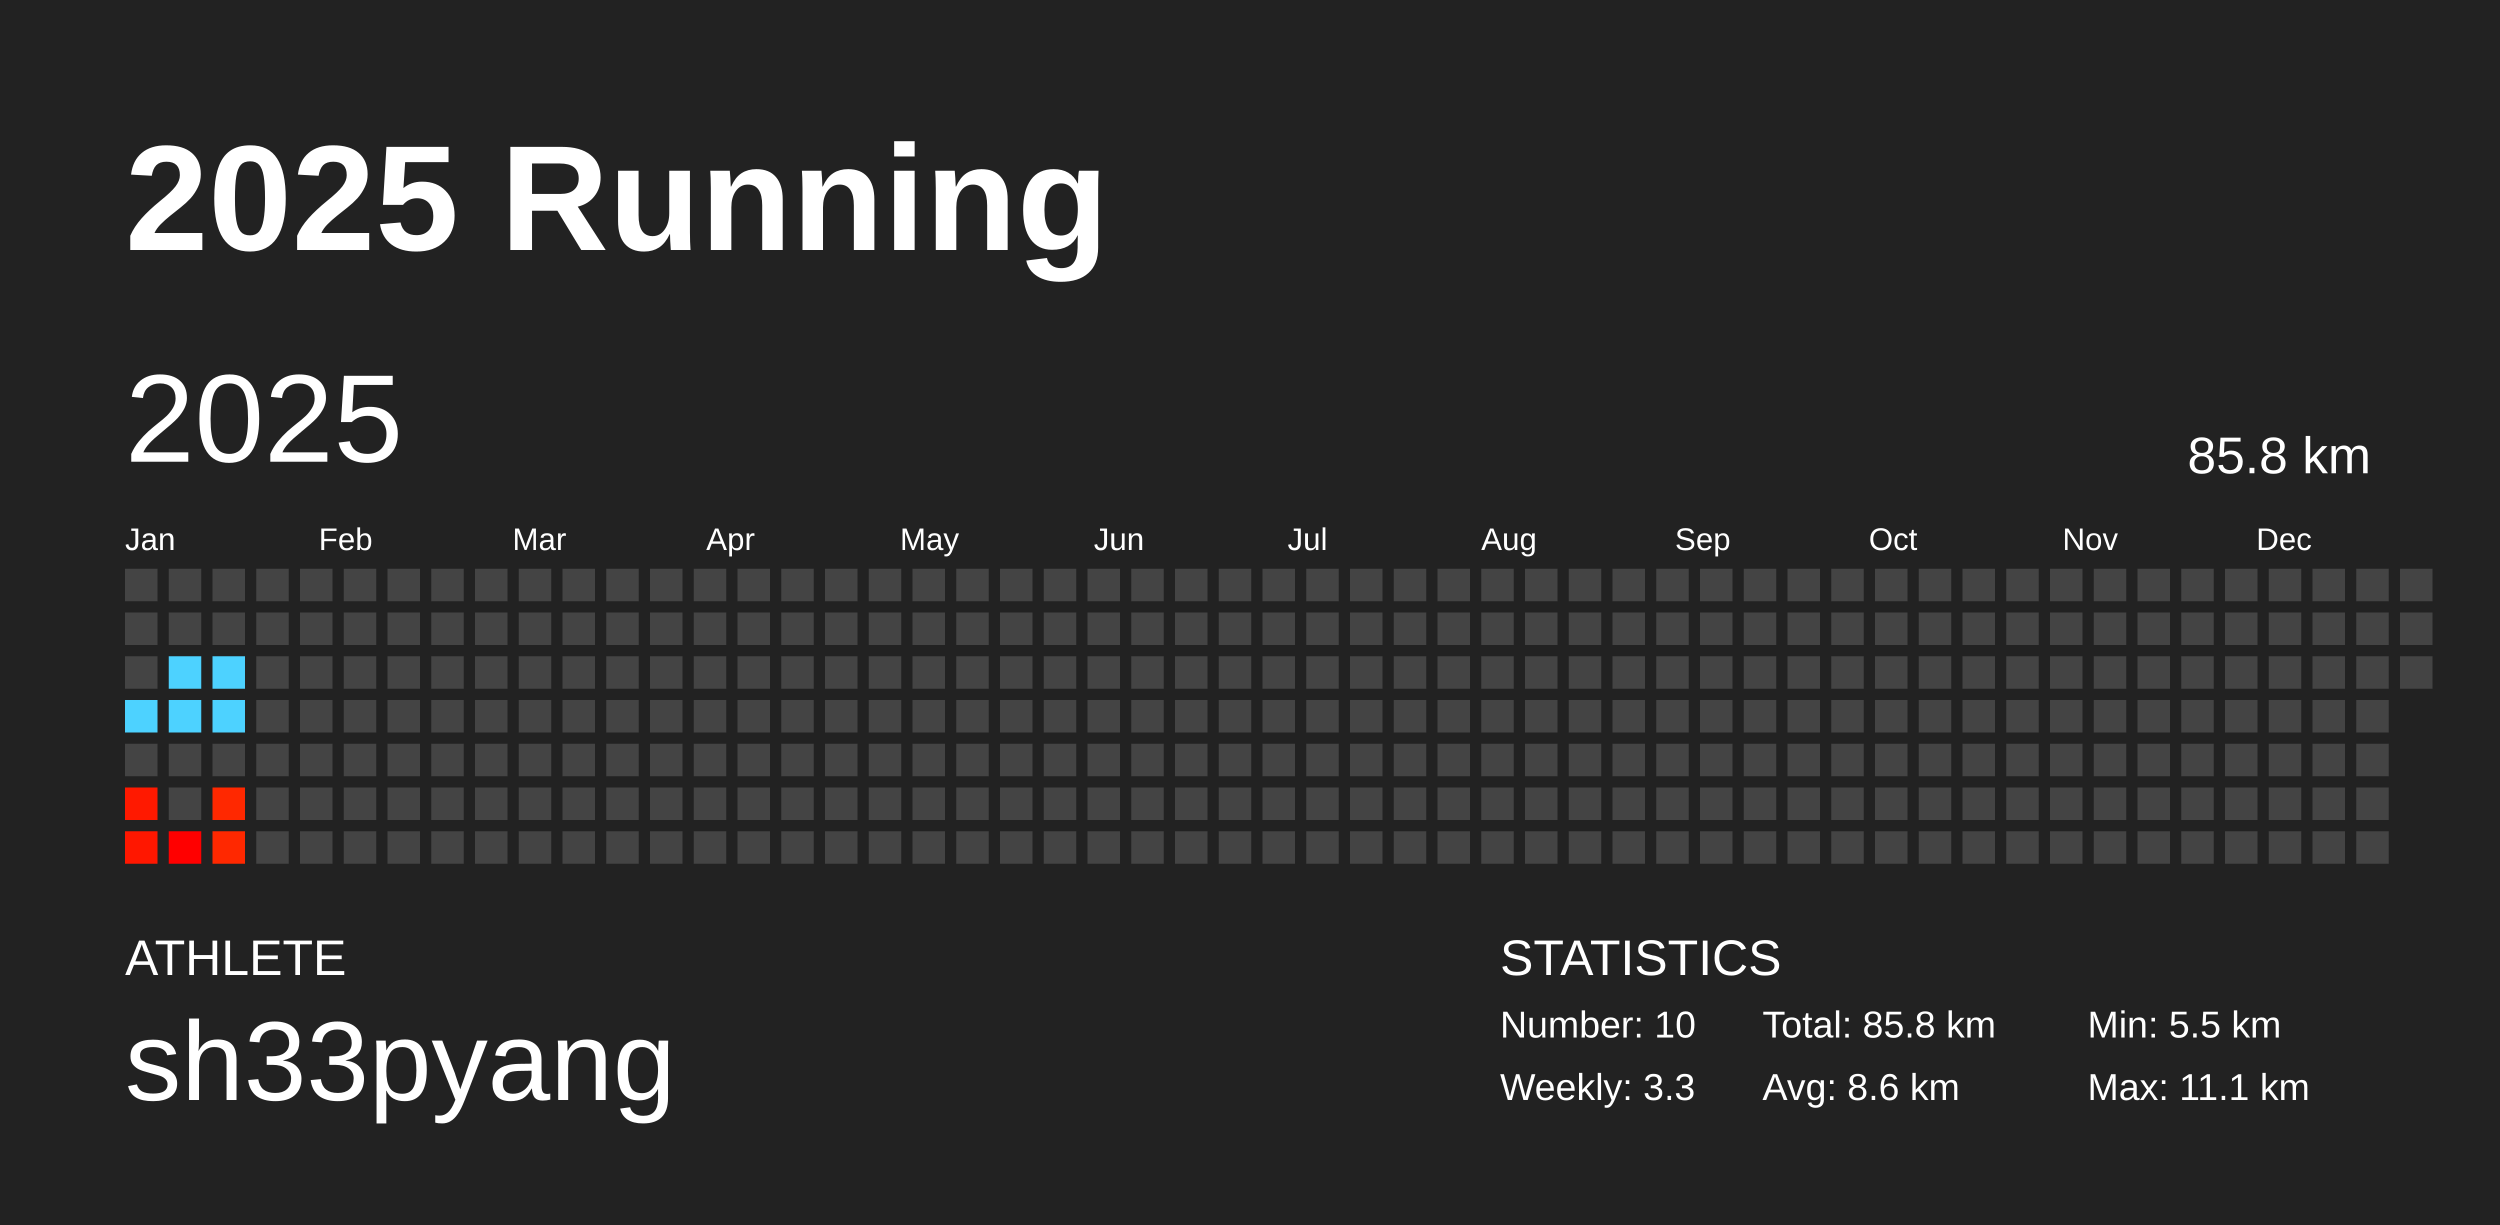
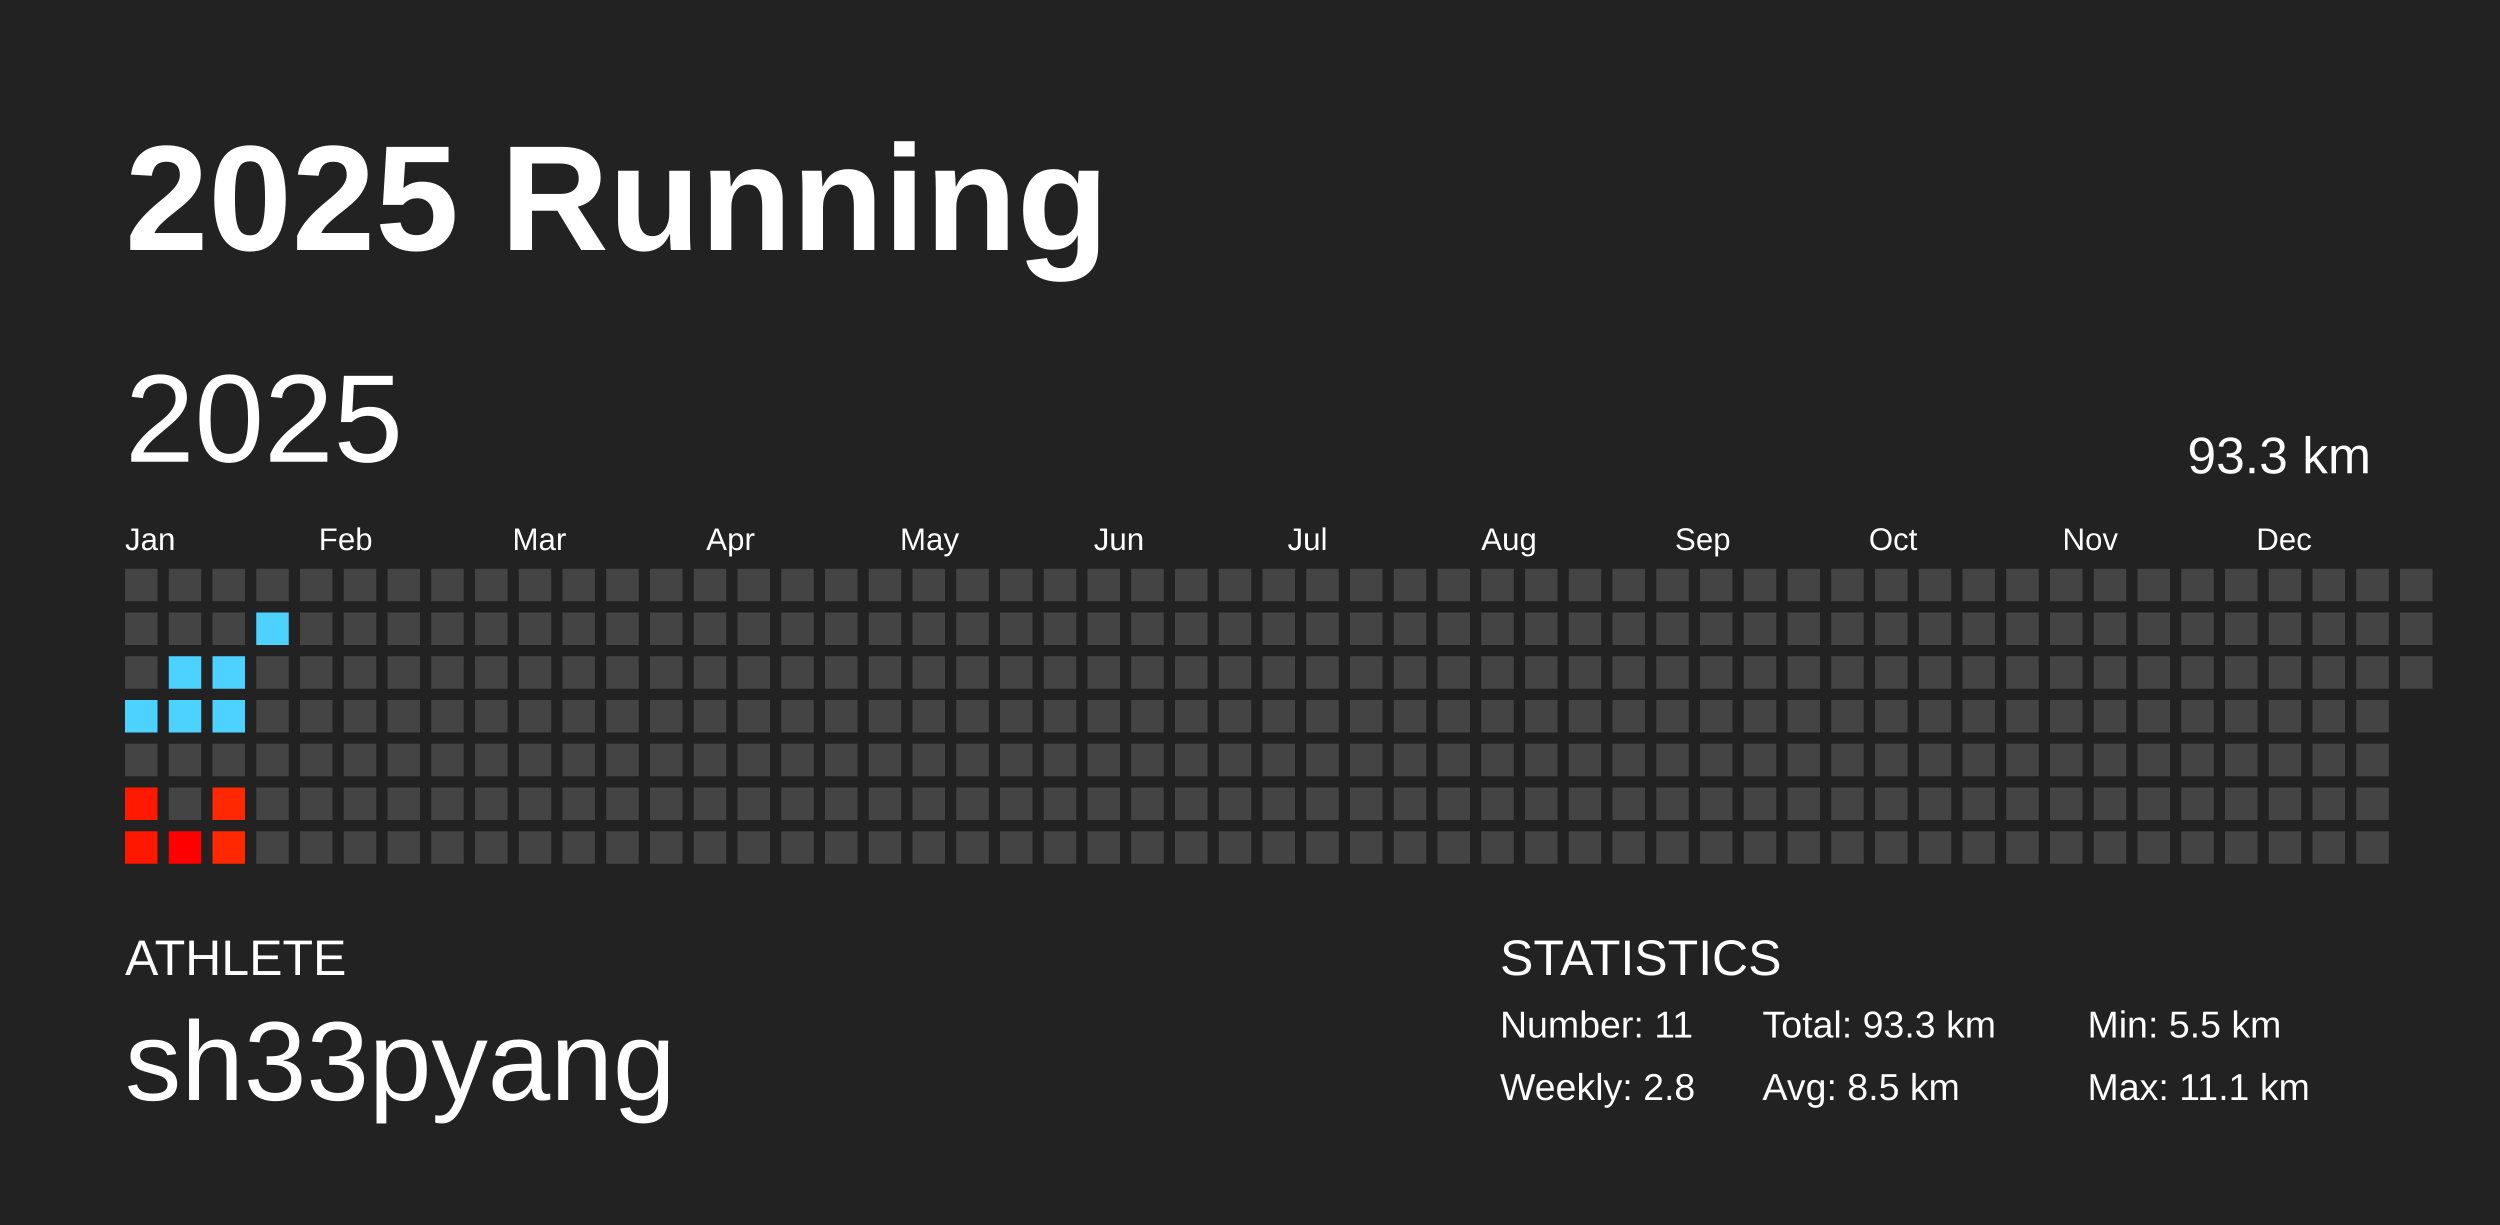
<svg xmlns="http://www.w3.org/2000/svg" baseProfile="full" height="98mm" version="1.1" viewBox="0,0,200,98" width="200mm">
  <defs />
  <rect fill="#222222" height="98" width="200" x="0" y="0" />
  <text fill="#FFFFFF" style="font-size:12px; font-family:Arial; font-weight:bold;" x="10" y="20">2025 Running</text>
  <text fill="#FFFFFF" style="font-size:4px; font-family:Arial" x="10" y="78">ATHLETE</text>
  <text fill="#FFFFFF" style="font-size:9px; font-family:Arial" x="10" y="88">sh33pyang</text>
  <text fill="#FFFFFF" style="font-size:4px; font-family:Arial" x="120" y="78">STATISTICS</text>
-   <text fill="#FFFFFF" style="font-size:3px; font-family:Arial" x="120" y="83">Number: 10</text>
-   <text fill="#FFFFFF" style="font-size:3px; font-family:Arial" x="120" y="88">Weekly: 3.3</text>
-   <text fill="#FFFFFF" style="font-size:3px; font-family:Arial" x="141" y="83">Total: 85.8 km</text>
-   <text fill="#FFFFFF" style="font-size:3px; font-family:Arial" x="141" y="88">Avg: 8.6 km</text>
+   <text fill="#FFFFFF" style="font-size:3px; font-family:Arial" x="120" y="83">Number: 11</text>
+   <text fill="#FFFFFF" style="font-size:3px; font-family:Arial" x="120" y="88">Weekly: 2.8</text>
+   <text fill="#FFFFFF" style="font-size:3px; font-family:Arial" x="141" y="83">Total: 93.3 km</text>
+   <text fill="#FFFFFF" style="font-size:3px; font-family:Arial" x="141" y="88">Avg: 8.5 km</text>
  <text fill="#FFFFFF" style="font-size:3px; font-family:Arial" x="167" y="83">Min: 5.5 km</text>
  <text fill="#FFFFFF" style="font-size:3px; font-family:Arial" x="167" y="88">Max: 11.1 km</text>
  <text dominant-baseline="hanging" fill="#FFFFFF" style="font-size:10.0px; font-family:Arial;" x="10" y="30">2025</text>
-   <text dominant-baseline="hanging" fill="#FFFFFF" style="font-size:4.125px; font-family:Arial;" x="175" y="35">85.8 km</text>
+   <text dominant-baseline="hanging" fill="#FFFFFF" style="font-size:4.125px; font-family:Arial;" x="175" y="35">93.3 km</text>
  <text fill="#FFFFFF" style="font-size:2.5px; font-family:Arial" x="10.0" y="44">Jan</text>
  <text fill="#FFFFFF" style="font-size:2.5px; font-family:Arial" x="25.5" y="44">Feb</text>
  <text fill="#FFFFFF" style="font-size:2.5px; font-family:Arial" x="41.0" y="44">Mar</text>
  <text fill="#FFFFFF" style="font-size:2.5px; font-family:Arial" x="56.5" y="44">Apr</text>
  <text fill="#FFFFFF" style="font-size:2.5px; font-family:Arial" x="72.0" y="44">May</text>
  <text fill="#FFFFFF" style="font-size:2.5px; font-family:Arial" x="87.5" y="44">Jun</text>
  <text fill="#FFFFFF" style="font-size:2.5px; font-family:Arial" x="103.0" y="44">Jul</text>
  <text fill="#FFFFFF" style="font-size:2.5px; font-family:Arial" x="118.5" y="44">Aug</text>
  <text fill="#FFFFFF" style="font-size:2.5px; font-family:Arial" x="134.0" y="44">Sep</text>
  <text fill="#FFFFFF" style="font-size:2.5px; font-family:Arial" x="149.5" y="44">Oct</text>
  <text fill="#FFFFFF" style="font-size:2.5px; font-family:Arial" x="165.0" y="44">Nov</text>
  <text fill="#FFFFFF" style="font-size:2.5px; font-family:Arial" x="180.5" y="44">Dec</text>
  <rect fill="#444444" height="2.6" width="2.6" x="10.0" y="45.5" />
  <rect fill="#444444" height="2.6" width="2.6" x="10.0" y="49.0" />
  <rect fill="#444444" height="2.6" width="2.6" x="10.0" y="52.5" />
  <rect fill="#4dd2ff" height="2.6" width="2.6" x="10.0" y="56.0" />
  <rect fill="#444444" height="2.6" width="2.6" x="10.0" y="59.5" />
  <rect fill="#ff1900" height="2.6" width="2.6" x="10.0" y="63.0" />
  <rect fill="#ff1700" height="2.6" width="2.6" x="10.0" y="66.5" />
  <rect fill="#444444" height="2.6" width="2.6" x="13.5" y="45.5" />
  <rect fill="#444444" height="2.6" width="2.6" x="13.5" y="49.0" />
  <rect fill="#4dd2ff" height="2.6" width="2.6" x="13.5" y="52.5" />
  <rect fill="#4dd2ff" height="2.6" width="2.6" x="13.5" y="56.0" />
  <rect fill="#444444" height="2.6" width="2.6" x="13.5" y="59.5" />
  <rect fill="#444444" height="2.6" width="2.6" x="13.5" y="63.0" />
  <rect fill="#ff0000" height="2.6" width="2.6" x="13.5" y="66.5" />
  <rect fill="#444444" height="2.6" width="2.6" x="17.0" y="45.5" />
  <rect fill="#444444" height="2.6" width="2.6" x="17.0" y="49.0" />
  <rect fill="#4dd2ff" height="2.6" width="2.6" x="17.0" y="52.5" />
  <rect fill="#4dd2ff" height="2.6" width="2.6" x="17.0" y="56.0" />
  <rect fill="#444444" height="2.6" width="2.6" x="17.0" y="59.5" />
  <rect fill="#ff2800" height="2.6" width="2.6" x="17.0" y="63.0" />
  <rect fill="#ff2800" height="2.6" width="2.6" x="17.0" y="66.5" />
  <rect fill="#444444" height="2.6" width="2.6" x="20.5" y="45.5" />
-   <rect fill="#444444" height="2.6" width="2.6" x="20.5" y="49.0" />
+   <rect fill="#4dd2ff" height="2.6" width="2.6" x="20.5" y="49.0" />
  <rect fill="#444444" height="2.6" width="2.6" x="20.5" y="52.5" />
  <rect fill="#444444" height="2.6" width="2.6" x="20.5" y="56.0" />
  <rect fill="#444444" height="2.6" width="2.6" x="20.5" y="59.5" />
  <rect fill="#444444" height="2.6" width="2.6" x="20.5" y="63.0" />
  <rect fill="#444444" height="2.6" width="2.6" x="20.5" y="66.5" />
  <rect fill="#444444" height="2.6" width="2.6" x="24.0" y="45.5" />
  <rect fill="#444444" height="2.6" width="2.6" x="24.0" y="49.0" />
  <rect fill="#444444" height="2.6" width="2.6" x="24.0" y="52.5" />
  <rect fill="#444444" height="2.6" width="2.6" x="24.0" y="56.0" />
  <rect fill="#444444" height="2.6" width="2.6" x="24.0" y="59.5" />
  <rect fill="#444444" height="2.6" width="2.6" x="24.0" y="63.0" />
  <rect fill="#444444" height="2.6" width="2.6" x="24.0" y="66.5" />
  <rect fill="#444444" height="2.6" width="2.6" x="27.5" y="45.5" />
  <rect fill="#444444" height="2.6" width="2.6" x="27.5" y="49.0" />
  <rect fill="#444444" height="2.6" width="2.6" x="27.5" y="52.5" />
  <rect fill="#444444" height="2.6" width="2.6" x="27.5" y="56.0" />
  <rect fill="#444444" height="2.6" width="2.6" x="27.5" y="59.5" />
  <rect fill="#444444" height="2.6" width="2.6" x="27.5" y="63.0" />
  <rect fill="#444444" height="2.6" width="2.6" x="27.5" y="66.5" />
  <rect fill="#444444" height="2.6" width="2.6" x="31.0" y="45.5" />
  <rect fill="#444444" height="2.6" width="2.6" x="31.0" y="49.0" />
  <rect fill="#444444" height="2.6" width="2.6" x="31.0" y="52.5" />
  <rect fill="#444444" height="2.6" width="2.6" x="31.0" y="56.0" />
  <rect fill="#444444" height="2.6" width="2.6" x="31.0" y="59.5" />
  <rect fill="#444444" height="2.6" width="2.6" x="31.0" y="63.0" />
  <rect fill="#444444" height="2.6" width="2.6" x="31.0" y="66.5" />
  <rect fill="#444444" height="2.6" width="2.6" x="34.5" y="45.5" />
  <rect fill="#444444" height="2.6" width="2.6" x="34.5" y="49.0" />
  <rect fill="#444444" height="2.6" width="2.6" x="34.5" y="52.5" />
  <rect fill="#444444" height="2.6" width="2.6" x="34.5" y="56.0" />
  <rect fill="#444444" height="2.6" width="2.6" x="34.5" y="59.5" />
  <rect fill="#444444" height="2.6" width="2.6" x="34.5" y="63.0" />
  <rect fill="#444444" height="2.6" width="2.6" x="34.5" y="66.5" />
  <rect fill="#444444" height="2.6" width="2.6" x="38.0" y="45.5" />
  <rect fill="#444444" height="2.6" width="2.6" x="38.0" y="49.0" />
  <rect fill="#444444" height="2.6" width="2.6" x="38.0" y="52.5" />
  <rect fill="#444444" height="2.6" width="2.6" x="38.0" y="56.0" />
  <rect fill="#444444" height="2.6" width="2.6" x="38.0" y="59.5" />
  <rect fill="#444444" height="2.6" width="2.6" x="38.0" y="63.0" />
  <rect fill="#444444" height="2.6" width="2.6" x="38.0" y="66.5" />
  <rect fill="#444444" height="2.6" width="2.6" x="41.5" y="45.5" />
  <rect fill="#444444" height="2.6" width="2.6" x="41.5" y="49.0" />
  <rect fill="#444444" height="2.6" width="2.6" x="41.5" y="52.5" />
  <rect fill="#444444" height="2.6" width="2.6" x="41.5" y="56.0" />
  <rect fill="#444444" height="2.6" width="2.6" x="41.5" y="59.5" />
  <rect fill="#444444" height="2.6" width="2.6" x="41.5" y="63.0" />
  <rect fill="#444444" height="2.6" width="2.6" x="41.5" y="66.5" />
  <rect fill="#444444" height="2.6" width="2.6" x="45.0" y="45.5" />
  <rect fill="#444444" height="2.6" width="2.6" x="45.0" y="49.0" />
  <rect fill="#444444" height="2.6" width="2.6" x="45.0" y="52.5" />
  <rect fill="#444444" height="2.6" width="2.6" x="45.0" y="56.0" />
  <rect fill="#444444" height="2.6" width="2.6" x="45.0" y="59.5" />
  <rect fill="#444444" height="2.6" width="2.6" x="45.0" y="63.0" />
  <rect fill="#444444" height="2.6" width="2.6" x="45.0" y="66.5" />
  <rect fill="#444444" height="2.6" width="2.6" x="48.5" y="45.5" />
  <rect fill="#444444" height="2.6" width="2.6" x="48.5" y="49.0" />
  <rect fill="#444444" height="2.6" width="2.6" x="48.5" y="52.5" />
  <rect fill="#444444" height="2.6" width="2.6" x="48.5" y="56.0" />
  <rect fill="#444444" height="2.6" width="2.6" x="48.5" y="59.5" />
  <rect fill="#444444" height="2.6" width="2.6" x="48.5" y="63.0" />
  <rect fill="#444444" height="2.6" width="2.6" x="48.5" y="66.5" />
  <rect fill="#444444" height="2.6" width="2.6" x="52.0" y="45.5" />
  <rect fill="#444444" height="2.6" width="2.6" x="52.0" y="49.0" />
  <rect fill="#444444" height="2.6" width="2.6" x="52.0" y="52.5" />
  <rect fill="#444444" height="2.6" width="2.6" x="52.0" y="56.0" />
  <rect fill="#444444" height="2.6" width="2.6" x="52.0" y="59.5" />
  <rect fill="#444444" height="2.6" width="2.6" x="52.0" y="63.0" />
  <rect fill="#444444" height="2.6" width="2.6" x="52.0" y="66.5" />
  <rect fill="#444444" height="2.6" width="2.6" x="55.5" y="45.5" />
  <rect fill="#444444" height="2.6" width="2.6" x="55.5" y="49.0" />
  <rect fill="#444444" height="2.6" width="2.6" x="55.5" y="52.5" />
  <rect fill="#444444" height="2.6" width="2.6" x="55.5" y="56.0" />
  <rect fill="#444444" height="2.6" width="2.6" x="55.5" y="59.5" />
  <rect fill="#444444" height="2.6" width="2.6" x="55.5" y="63.0" />
  <rect fill="#444444" height="2.6" width="2.6" x="55.5" y="66.5" />
  <rect fill="#444444" height="2.6" width="2.6" x="59.0" y="45.5" />
  <rect fill="#444444" height="2.6" width="2.6" x="59.0" y="49.0" />
  <rect fill="#444444" height="2.6" width="2.6" x="59.0" y="52.5" />
  <rect fill="#444444" height="2.6" width="2.6" x="59.0" y="56.0" />
  <rect fill="#444444" height="2.6" width="2.6" x="59.0" y="59.5" />
  <rect fill="#444444" height="2.6" width="2.6" x="59.0" y="63.0" />
  <rect fill="#444444" height="2.6" width="2.6" x="59.0" y="66.5" />
  <rect fill="#444444" height="2.6" width="2.6" x="62.5" y="45.5" />
  <rect fill="#444444" height="2.6" width="2.6" x="62.5" y="49.0" />
  <rect fill="#444444" height="2.6" width="2.6" x="62.5" y="52.5" />
  <rect fill="#444444" height="2.6" width="2.6" x="62.5" y="56.0" />
  <rect fill="#444444" height="2.6" width="2.6" x="62.5" y="59.5" />
  <rect fill="#444444" height="2.6" width="2.6" x="62.5" y="63.0" />
  <rect fill="#444444" height="2.6" width="2.6" x="62.5" y="66.5" />
  <rect fill="#444444" height="2.6" width="2.6" x="66.0" y="45.5" />
  <rect fill="#444444" height="2.6" width="2.6" x="66.0" y="49.0" />
  <rect fill="#444444" height="2.6" width="2.6" x="66.0" y="52.5" />
  <rect fill="#444444" height="2.6" width="2.6" x="66.0" y="56.0" />
  <rect fill="#444444" height="2.6" width="2.6" x="66.0" y="59.5" />
  <rect fill="#444444" height="2.6" width="2.6" x="66.0" y="63.0" />
  <rect fill="#444444" height="2.6" width="2.6" x="66.0" y="66.5" />
  <rect fill="#444444" height="2.6" width="2.6" x="69.5" y="45.5" />
  <rect fill="#444444" height="2.6" width="2.6" x="69.5" y="49.0" />
  <rect fill="#444444" height="2.6" width="2.6" x="69.5" y="52.5" />
  <rect fill="#444444" height="2.6" width="2.6" x="69.5" y="56.0" />
  <rect fill="#444444" height="2.6" width="2.6" x="69.5" y="59.5" />
  <rect fill="#444444" height="2.6" width="2.6" x="69.5" y="63.0" />
  <rect fill="#444444" height="2.6" width="2.6" x="69.5" y="66.5" />
  <rect fill="#444444" height="2.6" width="2.6" x="73.0" y="45.5" />
  <rect fill="#444444" height="2.6" width="2.6" x="73.0" y="49.0" />
  <rect fill="#444444" height="2.6" width="2.6" x="73.0" y="52.5" />
  <rect fill="#444444" height="2.6" width="2.6" x="73.0" y="56.0" />
  <rect fill="#444444" height="2.6" width="2.6" x="73.0" y="59.5" />
  <rect fill="#444444" height="2.6" width="2.6" x="73.0" y="63.0" />
  <rect fill="#444444" height="2.6" width="2.6" x="73.0" y="66.5" />
  <rect fill="#444444" height="2.6" width="2.6" x="76.5" y="45.5" />
  <rect fill="#444444" height="2.6" width="2.6" x="76.5" y="49.0" />
  <rect fill="#444444" height="2.6" width="2.6" x="76.5" y="52.5" />
  <rect fill="#444444" height="2.6" width="2.6" x="76.5" y="56.0" />
  <rect fill="#444444" height="2.6" width="2.6" x="76.5" y="59.5" />
  <rect fill="#444444" height="2.6" width="2.6" x="76.5" y="63.0" />
  <rect fill="#444444" height="2.6" width="2.6" x="76.5" y="66.5" />
  <rect fill="#444444" height="2.6" width="2.6" x="80.0" y="45.5" />
  <rect fill="#444444" height="2.6" width="2.6" x="80.0" y="49.0" />
  <rect fill="#444444" height="2.6" width="2.6" x="80.0" y="52.5" />
  <rect fill="#444444" height="2.6" width="2.6" x="80.0" y="56.0" />
  <rect fill="#444444" height="2.6" width="2.6" x="80.0" y="59.5" />
  <rect fill="#444444" height="2.6" width="2.6" x="80.0" y="63.0" />
  <rect fill="#444444" height="2.6" width="2.6" x="80.0" y="66.5" />
  <rect fill="#444444" height="2.6" width="2.6" x="83.5" y="45.5" />
  <rect fill="#444444" height="2.6" width="2.6" x="83.5" y="49.0" />
  <rect fill="#444444" height="2.6" width="2.6" x="83.5" y="52.5" />
  <rect fill="#444444" height="2.6" width="2.6" x="83.5" y="56.0" />
  <rect fill="#444444" height="2.6" width="2.6" x="83.5" y="59.5" />
  <rect fill="#444444" height="2.6" width="2.6" x="83.5" y="63.0" />
  <rect fill="#444444" height="2.6" width="2.6" x="83.5" y="66.5" />
  <rect fill="#444444" height="2.6" width="2.6" x="87.0" y="45.5" />
  <rect fill="#444444" height="2.6" width="2.6" x="87.0" y="49.0" />
  <rect fill="#444444" height="2.6" width="2.6" x="87.0" y="52.5" />
  <rect fill="#444444" height="2.6" width="2.6" x="87.0" y="56.0" />
  <rect fill="#444444" height="2.6" width="2.6" x="87.0" y="59.5" />
  <rect fill="#444444" height="2.6" width="2.6" x="87.0" y="63.0" />
  <rect fill="#444444" height="2.6" width="2.6" x="87.0" y="66.5" />
  <rect fill="#444444" height="2.6" width="2.6" x="90.5" y="45.5" />
  <rect fill="#444444" height="2.6" width="2.6" x="90.5" y="49.0" />
  <rect fill="#444444" height="2.6" width="2.6" x="90.5" y="52.5" />
  <rect fill="#444444" height="2.6" width="2.6" x="90.5" y="56.0" />
  <rect fill="#444444" height="2.6" width="2.6" x="90.5" y="59.5" />
  <rect fill="#444444" height="2.6" width="2.6" x="90.5" y="63.0" />
  <rect fill="#444444" height="2.6" width="2.6" x="90.5" y="66.5" />
  <rect fill="#444444" height="2.6" width="2.6" x="94.0" y="45.5" />
  <rect fill="#444444" height="2.6" width="2.6" x="94.0" y="49.0" />
  <rect fill="#444444" height="2.6" width="2.6" x="94.0" y="52.5" />
  <rect fill="#444444" height="2.6" width="2.6" x="94.0" y="56.0" />
  <rect fill="#444444" height="2.6" width="2.6" x="94.0" y="59.5" />
  <rect fill="#444444" height="2.6" width="2.6" x="94.0" y="63.0" />
  <rect fill="#444444" height="2.6" width="2.6" x="94.0" y="66.5" />
  <rect fill="#444444" height="2.6" width="2.6" x="97.5" y="45.5" />
  <rect fill="#444444" height="2.6" width="2.6" x="97.5" y="49.0" />
  <rect fill="#444444" height="2.6" width="2.6" x="97.5" y="52.5" />
  <rect fill="#444444" height="2.6" width="2.6" x="97.5" y="56.0" />
  <rect fill="#444444" height="2.6" width="2.6" x="97.5" y="59.5" />
  <rect fill="#444444" height="2.6" width="2.6" x="97.5" y="63.0" />
  <rect fill="#444444" height="2.6" width="2.6" x="97.5" y="66.5" />
  <rect fill="#444444" height="2.6" width="2.6" x="101.0" y="45.5" />
  <rect fill="#444444" height="2.6" width="2.6" x="101.0" y="49.0" />
  <rect fill="#444444" height="2.6" width="2.6" x="101.0" y="52.5" />
  <rect fill="#444444" height="2.6" width="2.6" x="101.0" y="56.0" />
  <rect fill="#444444" height="2.6" width="2.6" x="101.0" y="59.5" />
  <rect fill="#444444" height="2.6" width="2.6" x="101.0" y="63.0" />
  <rect fill="#444444" height="2.6" width="2.6" x="101.0" y="66.5" />
  <rect fill="#444444" height="2.6" width="2.6" x="104.5" y="45.5" />
  <rect fill="#444444" height="2.6" width="2.6" x="104.5" y="49.0" />
  <rect fill="#444444" height="2.6" width="2.6" x="104.5" y="52.5" />
  <rect fill="#444444" height="2.6" width="2.6" x="104.5" y="56.0" />
  <rect fill="#444444" height="2.6" width="2.6" x="104.5" y="59.5" />
  <rect fill="#444444" height="2.6" width="2.6" x="104.5" y="63.0" />
  <rect fill="#444444" height="2.6" width="2.6" x="104.5" y="66.5" />
  <rect fill="#444444" height="2.6" width="2.6" x="108.0" y="45.5" />
  <rect fill="#444444" height="2.6" width="2.6" x="108.0" y="49.0" />
  <rect fill="#444444" height="2.6" width="2.6" x="108.0" y="52.5" />
  <rect fill="#444444" height="2.6" width="2.6" x="108.0" y="56.0" />
  <rect fill="#444444" height="2.6" width="2.6" x="108.0" y="59.5" />
  <rect fill="#444444" height="2.6" width="2.6" x="108.0" y="63.0" />
  <rect fill="#444444" height="2.6" width="2.6" x="108.0" y="66.5" />
  <rect fill="#444444" height="2.6" width="2.6" x="111.5" y="45.5" />
  <rect fill="#444444" height="2.6" width="2.6" x="111.5" y="49.0" />
  <rect fill="#444444" height="2.6" width="2.6" x="111.5" y="52.5" />
  <rect fill="#444444" height="2.6" width="2.6" x="111.5" y="56.0" />
  <rect fill="#444444" height="2.6" width="2.6" x="111.5" y="59.5" />
  <rect fill="#444444" height="2.6" width="2.6" x="111.5" y="63.0" />
  <rect fill="#444444" height="2.6" width="2.6" x="111.5" y="66.5" />
  <rect fill="#444444" height="2.6" width="2.6" x="115.0" y="45.5" />
  <rect fill="#444444" height="2.6" width="2.6" x="115.0" y="49.0" />
  <rect fill="#444444" height="2.6" width="2.6" x="115.0" y="52.5" />
  <rect fill="#444444" height="2.6" width="2.6" x="115.0" y="56.0" />
  <rect fill="#444444" height="2.6" width="2.6" x="115.0" y="59.5" />
  <rect fill="#444444" height="2.6" width="2.6" x="115.0" y="63.0" />
  <rect fill="#444444" height="2.6" width="2.6" x="115.0" y="66.5" />
  <rect fill="#444444" height="2.6" width="2.6" x="118.5" y="45.5" />
  <rect fill="#444444" height="2.6" width="2.6" x="118.5" y="49.0" />
  <rect fill="#444444" height="2.6" width="2.6" x="118.5" y="52.5" />
  <rect fill="#444444" height="2.6" width="2.6" x="118.5" y="56.0" />
  <rect fill="#444444" height="2.6" width="2.6" x="118.5" y="59.5" />
  <rect fill="#444444" height="2.6" width="2.6" x="118.5" y="63.0" />
  <rect fill="#444444" height="2.6" width="2.6" x="118.5" y="66.5" />
  <rect fill="#444444" height="2.6" width="2.6" x="122.0" y="45.5" />
  <rect fill="#444444" height="2.6" width="2.6" x="122.0" y="49.0" />
  <rect fill="#444444" height="2.6" width="2.6" x="122.0" y="52.5" />
  <rect fill="#444444" height="2.6" width="2.6" x="122.0" y="56.0" />
  <rect fill="#444444" height="2.6" width="2.6" x="122.0" y="59.5" />
  <rect fill="#444444" height="2.6" width="2.6" x="122.0" y="63.0" />
  <rect fill="#444444" height="2.6" width="2.6" x="122.0" y="66.5" />
  <rect fill="#444444" height="2.6" width="2.6" x="125.5" y="45.5" />
  <rect fill="#444444" height="2.6" width="2.6" x="125.5" y="49.0" />
  <rect fill="#444444" height="2.6" width="2.6" x="125.5" y="52.5" />
  <rect fill="#444444" height="2.6" width="2.6" x="125.5" y="56.0" />
  <rect fill="#444444" height="2.6" width="2.6" x="125.5" y="59.5" />
  <rect fill="#444444" height="2.6" width="2.6" x="125.5" y="63.0" />
  <rect fill="#444444" height="2.6" width="2.6" x="125.5" y="66.5" />
  <rect fill="#444444" height="2.6" width="2.6" x="129.0" y="45.5" />
  <rect fill="#444444" height="2.6" width="2.6" x="129.0" y="49.0" />
  <rect fill="#444444" height="2.6" width="2.6" x="129.0" y="52.5" />
  <rect fill="#444444" height="2.6" width="2.6" x="129.0" y="56.0" />
  <rect fill="#444444" height="2.6" width="2.6" x="129.0" y="59.5" />
  <rect fill="#444444" height="2.6" width="2.6" x="129.0" y="63.0" />
  <rect fill="#444444" height="2.6" width="2.6" x="129.0" y="66.5" />
  <rect fill="#444444" height="2.6" width="2.6" x="132.5" y="45.5" />
  <rect fill="#444444" height="2.6" width="2.6" x="132.5" y="49.0" />
  <rect fill="#444444" height="2.6" width="2.6" x="132.5" y="52.5" />
  <rect fill="#444444" height="2.6" width="2.6" x="132.5" y="56.0" />
  <rect fill="#444444" height="2.6" width="2.6" x="132.5" y="59.5" />
  <rect fill="#444444" height="2.6" width="2.6" x="132.5" y="63.0" />
  <rect fill="#444444" height="2.6" width="2.6" x="132.5" y="66.5" />
  <rect fill="#444444" height="2.6" width="2.6" x="136.0" y="45.5" />
  <rect fill="#444444" height="2.6" width="2.6" x="136.0" y="49.0" />
  <rect fill="#444444" height="2.6" width="2.6" x="136.0" y="52.5" />
  <rect fill="#444444" height="2.6" width="2.6" x="136.0" y="56.0" />
  <rect fill="#444444" height="2.6" width="2.6" x="136.0" y="59.5" />
  <rect fill="#444444" height="2.6" width="2.6" x="136.0" y="63.0" />
  <rect fill="#444444" height="2.6" width="2.6" x="136.0" y="66.5" />
  <rect fill="#444444" height="2.6" width="2.6" x="139.5" y="45.5" />
  <rect fill="#444444" height="2.6" width="2.6" x="139.5" y="49.0" />
  <rect fill="#444444" height="2.6" width="2.6" x="139.5" y="52.5" />
  <rect fill="#444444" height="2.6" width="2.6" x="139.5" y="56.0" />
  <rect fill="#444444" height="2.6" width="2.6" x="139.5" y="59.5" />
  <rect fill="#444444" height="2.6" width="2.6" x="139.5" y="63.0" />
  <rect fill="#444444" height="2.6" width="2.6" x="139.5" y="66.5" />
  <rect fill="#444444" height="2.6" width="2.6" x="143.0" y="45.5" />
  <rect fill="#444444" height="2.6" width="2.6" x="143.0" y="49.0" />
  <rect fill="#444444" height="2.6" width="2.6" x="143.0" y="52.5" />
  <rect fill="#444444" height="2.6" width="2.6" x="143.0" y="56.0" />
  <rect fill="#444444" height="2.6" width="2.6" x="143.0" y="59.5" />
  <rect fill="#444444" height="2.6" width="2.6" x="143.0" y="63.0" />
  <rect fill="#444444" height="2.6" width="2.6" x="143.0" y="66.5" />
  <rect fill="#444444" height="2.6" width="2.6" x="146.5" y="45.5" />
  <rect fill="#444444" height="2.6" width="2.6" x="146.5" y="49.0" />
  <rect fill="#444444" height="2.6" width="2.6" x="146.5" y="52.5" />
  <rect fill="#444444" height="2.6" width="2.6" x="146.5" y="56.0" />
  <rect fill="#444444" height="2.6" width="2.6" x="146.5" y="59.5" />
  <rect fill="#444444" height="2.6" width="2.6" x="146.5" y="63.0" />
  <rect fill="#444444" height="2.6" width="2.6" x="146.5" y="66.5" />
  <rect fill="#444444" height="2.6" width="2.6" x="150.0" y="45.5" />
  <rect fill="#444444" height="2.6" width="2.6" x="150.0" y="49.0" />
  <rect fill="#444444" height="2.6" width="2.6" x="150.0" y="52.5" />
  <rect fill="#444444" height="2.6" width="2.6" x="150.0" y="56.0" />
  <rect fill="#444444" height="2.6" width="2.6" x="150.0" y="59.5" />
  <rect fill="#444444" height="2.6" width="2.6" x="150.0" y="63.0" />
  <rect fill="#444444" height="2.6" width="2.6" x="150.0" y="66.5" />
  <rect fill="#444444" height="2.6" width="2.6" x="153.5" y="45.5" />
  <rect fill="#444444" height="2.6" width="2.6" x="153.5" y="49.0" />
  <rect fill="#444444" height="2.6" width="2.6" x="153.5" y="52.5" />
  <rect fill="#444444" height="2.6" width="2.6" x="153.5" y="56.0" />
  <rect fill="#444444" height="2.6" width="2.6" x="153.5" y="59.5" />
  <rect fill="#444444" height="2.6" width="2.6" x="153.5" y="63.0" />
  <rect fill="#444444" height="2.6" width="2.6" x="153.5" y="66.5" />
  <rect fill="#444444" height="2.6" width="2.6" x="157.0" y="45.5" />
  <rect fill="#444444" height="2.6" width="2.6" x="157.0" y="49.0" />
  <rect fill="#444444" height="2.6" width="2.6" x="157.0" y="52.5" />
  <rect fill="#444444" height="2.6" width="2.6" x="157.0" y="56.0" />
  <rect fill="#444444" height="2.6" width="2.6" x="157.0" y="59.5" />
  <rect fill="#444444" height="2.6" width="2.6" x="157.0" y="63.0" />
  <rect fill="#444444" height="2.6" width="2.6" x="157.0" y="66.5" />
  <rect fill="#444444" height="2.6" width="2.6" x="160.5" y="45.5" />
  <rect fill="#444444" height="2.6" width="2.6" x="160.5" y="49.0" />
  <rect fill="#444444" height="2.6" width="2.6" x="160.5" y="52.5" />
  <rect fill="#444444" height="2.6" width="2.6" x="160.5" y="56.0" />
  <rect fill="#444444" height="2.6" width="2.6" x="160.5" y="59.5" />
  <rect fill="#444444" height="2.6" width="2.6" x="160.5" y="63.0" />
  <rect fill="#444444" height="2.6" width="2.6" x="160.5" y="66.5" />
  <rect fill="#444444" height="2.6" width="2.6" x="164.0" y="45.5" />
  <rect fill="#444444" height="2.6" width="2.6" x="164.0" y="49.0" />
  <rect fill="#444444" height="2.6" width="2.6" x="164.0" y="52.5" />
  <rect fill="#444444" height="2.6" width="2.6" x="164.0" y="56.0" />
  <rect fill="#444444" height="2.6" width="2.6" x="164.0" y="59.5" />
  <rect fill="#444444" height="2.6" width="2.6" x="164.0" y="63.0" />
  <rect fill="#444444" height="2.6" width="2.6" x="164.0" y="66.5" />
  <rect fill="#444444" height="2.6" width="2.6" x="167.5" y="45.5" />
  <rect fill="#444444" height="2.6" width="2.6" x="167.5" y="49.0" />
  <rect fill="#444444" height="2.6" width="2.6" x="167.5" y="52.5" />
  <rect fill="#444444" height="2.6" width="2.6" x="167.5" y="56.0" />
  <rect fill="#444444" height="2.6" width="2.6" x="167.5" y="59.5" />
  <rect fill="#444444" height="2.6" width="2.6" x="167.5" y="63.0" />
  <rect fill="#444444" height="2.6" width="2.6" x="167.5" y="66.5" />
  <rect fill="#444444" height="2.6" width="2.6" x="171.0" y="45.5" />
  <rect fill="#444444" height="2.6" width="2.6" x="171.0" y="49.0" />
  <rect fill="#444444" height="2.6" width="2.6" x="171.0" y="52.5" />
  <rect fill="#444444" height="2.6" width="2.6" x="171.0" y="56.0" />
  <rect fill="#444444" height="2.6" width="2.6" x="171.0" y="59.5" />
  <rect fill="#444444" height="2.6" width="2.6" x="171.0" y="63.0" />
  <rect fill="#444444" height="2.6" width="2.6" x="171.0" y="66.5" />
  <rect fill="#444444" height="2.6" width="2.6" x="174.5" y="45.5" />
  <rect fill="#444444" height="2.6" width="2.6" x="174.5" y="49.0" />
  <rect fill="#444444" height="2.6" width="2.6" x="174.5" y="52.5" />
  <rect fill="#444444" height="2.6" width="2.6" x="174.5" y="56.0" />
  <rect fill="#444444" height="2.6" width="2.6" x="174.5" y="59.5" />
  <rect fill="#444444" height="2.6" width="2.6" x="174.5" y="63.0" />
  <rect fill="#444444" height="2.6" width="2.6" x="174.5" y="66.5" />
  <rect fill="#444444" height="2.6" width="2.6" x="178.0" y="45.5" />
  <rect fill="#444444" height="2.6" width="2.6" x="178.0" y="49.0" />
  <rect fill="#444444" height="2.6" width="2.6" x="178.0" y="52.5" />
  <rect fill="#444444" height="2.6" width="2.6" x="178.0" y="56.0" />
  <rect fill="#444444" height="2.6" width="2.6" x="178.0" y="59.5" />
  <rect fill="#444444" height="2.6" width="2.6" x="178.0" y="63.0" />
  <rect fill="#444444" height="2.6" width="2.6" x="178.0" y="66.5" />
  <rect fill="#444444" height="2.6" width="2.6" x="181.5" y="45.5" />
  <rect fill="#444444" height="2.6" width="2.6" x="181.5" y="49.0" />
  <rect fill="#444444" height="2.6" width="2.6" x="181.5" y="52.5" />
  <rect fill="#444444" height="2.6" width="2.6" x="181.5" y="56.0" />
  <rect fill="#444444" height="2.6" width="2.6" x="181.5" y="59.5" />
  <rect fill="#444444" height="2.6" width="2.6" x="181.5" y="63.0" />
  <rect fill="#444444" height="2.6" width="2.6" x="181.5" y="66.5" />
  <rect fill="#444444" height="2.6" width="2.6" x="185.0" y="45.5" />
  <rect fill="#444444" height="2.6" width="2.6" x="185.0" y="49.0" />
  <rect fill="#444444" height="2.6" width="2.6" x="185.0" y="52.5" />
  <rect fill="#444444" height="2.6" width="2.6" x="185.0" y="56.0" />
  <rect fill="#444444" height="2.6" width="2.6" x="185.0" y="59.5" />
  <rect fill="#444444" height="2.6" width="2.6" x="185.0" y="63.0" />
  <rect fill="#444444" height="2.6" width="2.6" x="185.0" y="66.5" />
  <rect fill="#444444" height="2.6" width="2.6" x="188.5" y="45.5" />
  <rect fill="#444444" height="2.6" width="2.6" x="188.5" y="49.0" />
  <rect fill="#444444" height="2.6" width="2.6" x="188.5" y="52.5" />
  <rect fill="#444444" height="2.6" width="2.6" x="188.5" y="56.0" />
  <rect fill="#444444" height="2.6" width="2.6" x="188.5" y="59.5" />
  <rect fill="#444444" height="2.6" width="2.6" x="188.5" y="63.0" />
  <rect fill="#444444" height="2.6" width="2.6" x="188.5" y="66.5" />
  <rect fill="#444444" height="2.6" width="2.6" x="192.0" y="45.5" />
  <rect fill="#444444" height="2.6" width="2.6" x="192.0" y="49.0" />
  <rect fill="#444444" height="2.6" width="2.6" x="192.0" y="52.5" />
</svg>
